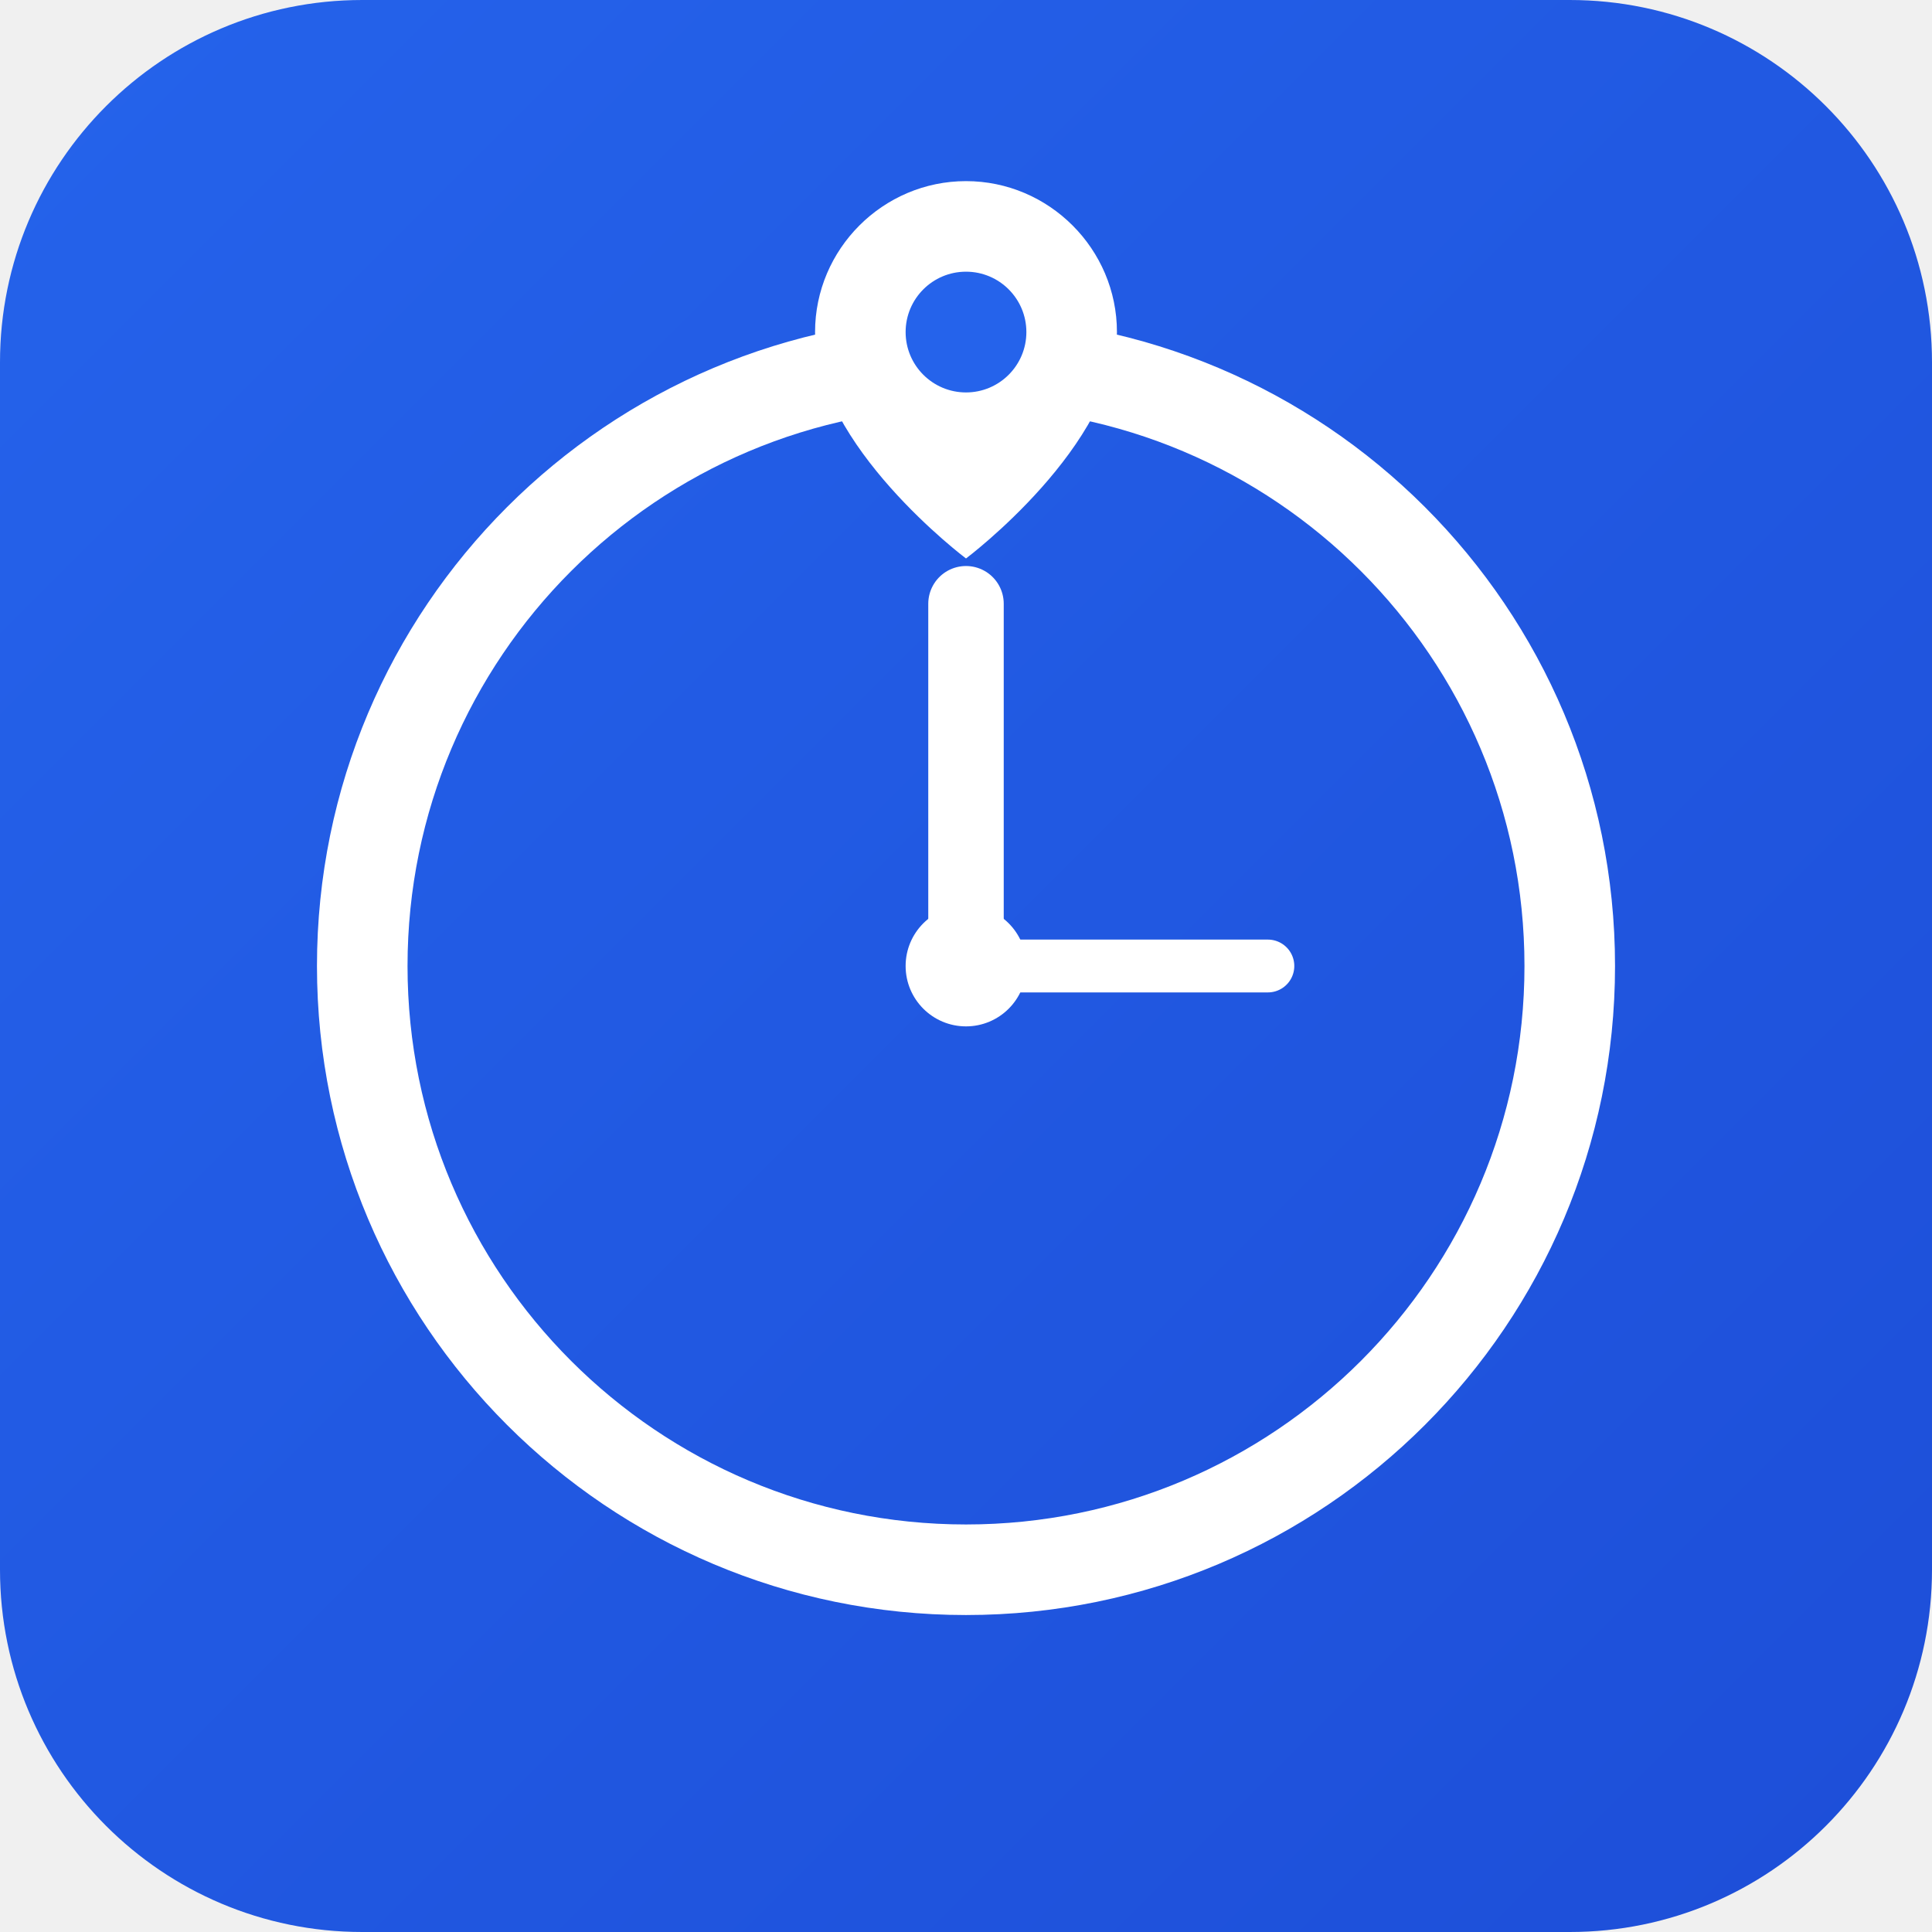
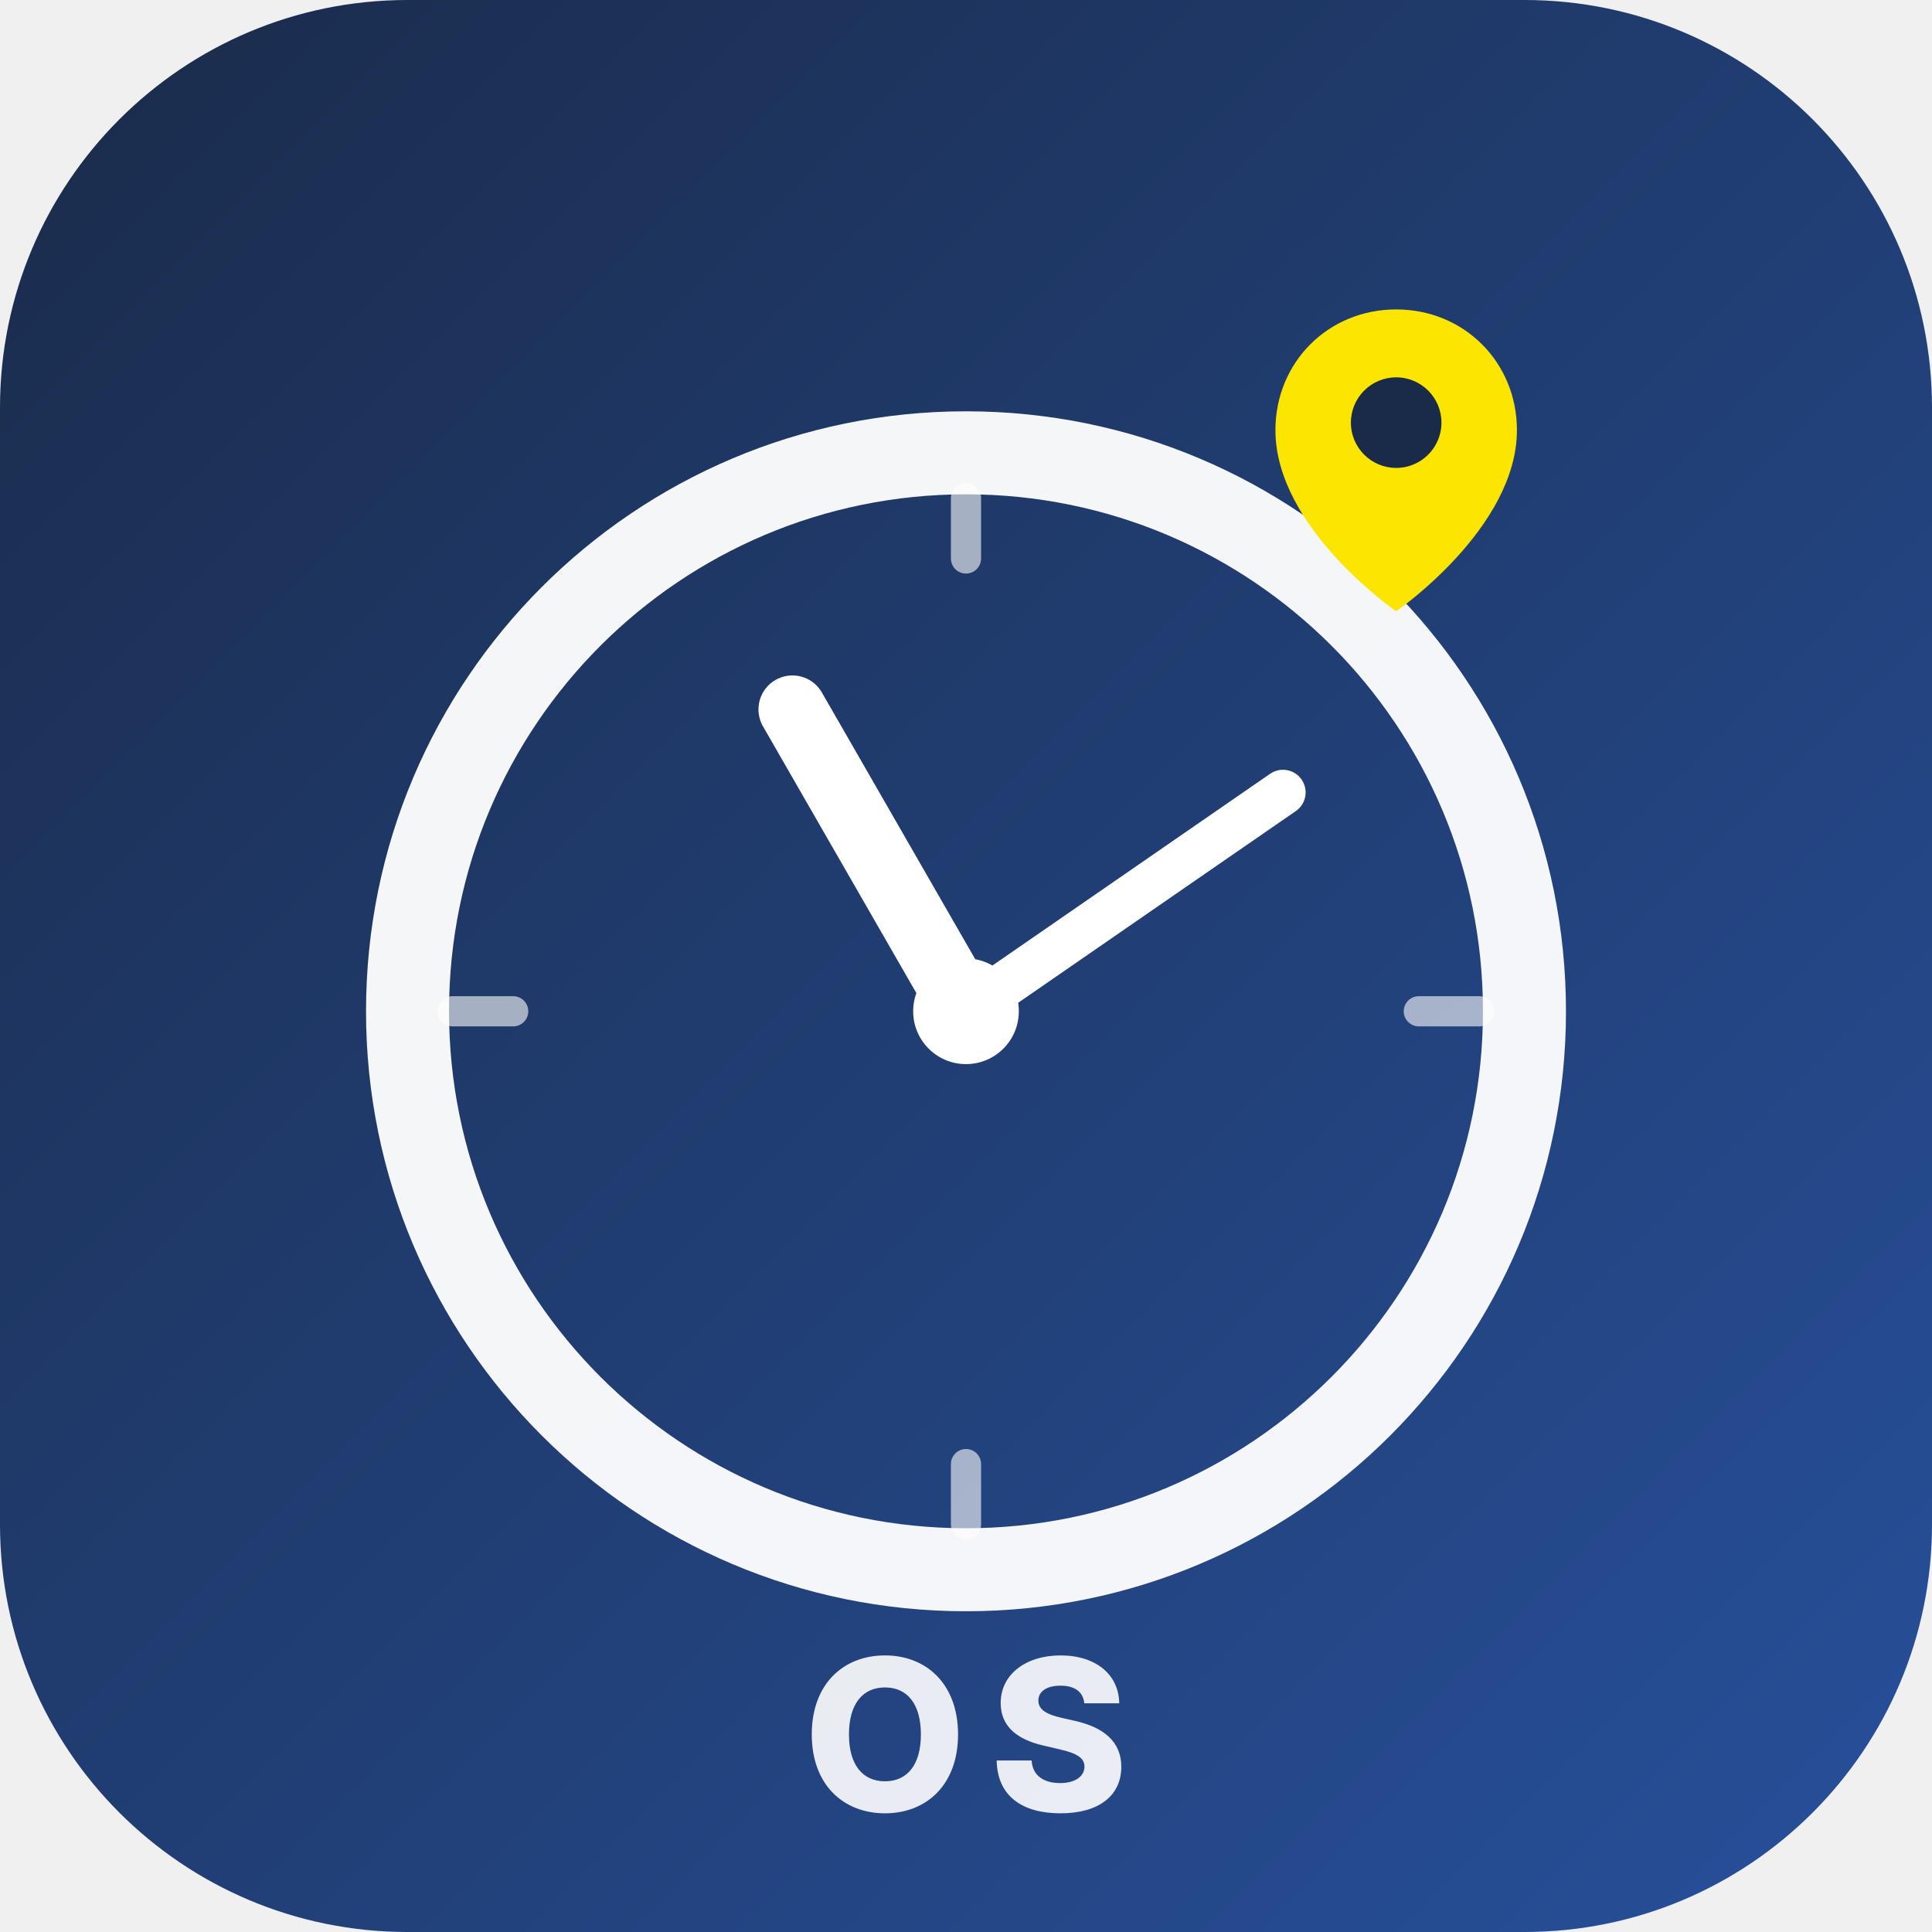
<svg xmlns="http://www.w3.org/2000/svg" width="512" height="512" viewBox="0 0 512 512">
  <defs>
-     <linearGradient id="bgGradient" x1="0%" y1="0%" x2="100%" y2="100%">
-       <stop offset="0%" style="stop-color:#2563eb" />
-       <stop offset="100%" style="stop-color:#1d4ed8" />
+     <linearGradient id="bgGrad" x1="0%" y1="0%" x2="100%" y2="100%">
+       <stop offset="0%" style="stop-color:#1A2B4A" />
+       <stop offset="100%" style="stop-color:#27509B" />
    </linearGradient>
  </defs>
-   <rect width="512" height="512" rx="96" fill="url(#bgGradient)" />
-   <circle cx="256" cy="256" r="160" fill="none" stroke="white" stroke-width="24" />
-   <circle cx="256" cy="256" r="16" fill="white" />
-   <line x1="256" y1="256" x2="256" y2="160" stroke="white" stroke-width="20" stroke-linecap="round" />
-   <line x1="256" y1="256" x2="336" y2="256" stroke="white" stroke-width="14" stroke-linecap="round" />
-   <g transform="translate(256, 48)">
-     <path d="M0 0C-22 0 -40 18 -40 40C-40 70 0 100 0 100C0 100 40 70 40 40C40 18 22 0 0 0Z" fill="white" />
-     <circle cx="0" cy="40" r="16" fill="#2563eb" />
+   <rect width="512" height="512" rx="108" fill="url(#bgGrad)" />
+   <circle cx="256" cy="268" r="148" fill="none" stroke="white" stroke-width="22" opacity="0.95" />
+   <g stroke="white" stroke-width="8" stroke-linecap="round" opacity="0.6">
+     <line x1="256" y1="132" x2="256" y2="148" />
+     <line x1="256" y1="388" x2="256" y2="404" />
+     <line x1="120" y1="268" x2="136" y2="268" />
+     <line x1="376" y1="268" x2="392" y2="268" />
  </g>
+   <circle cx="256" cy="268" r="14" fill="white" />
+   <line x1="256" y1="268" x2="210" y2="188" stroke="white" stroke-width="18" stroke-linecap="round" />
+   <line x1="256" y1="268" x2="340" y2="210" stroke="white" stroke-width="12" stroke-linecap="round" />
+   <g transform="translate(370, 90)">
+     <path d="M0-8C-18-8-32 6-32 24C-32 50 0 72 0 72S32 50 32 24C32 6 18-8 0-8Z" fill="#FCE500" />
+     <circle cx="0" cy="22" r="12" fill="#1A2B4A" />
+   </g>
+   <text x="256" y="480" text-anchor="middle" fill="white" font-family="system-ui, -apple-system, sans-serif" font-weight="800" font-size="56" letter-spacing="6" opacity="0.9">OS</text>
</svg>
